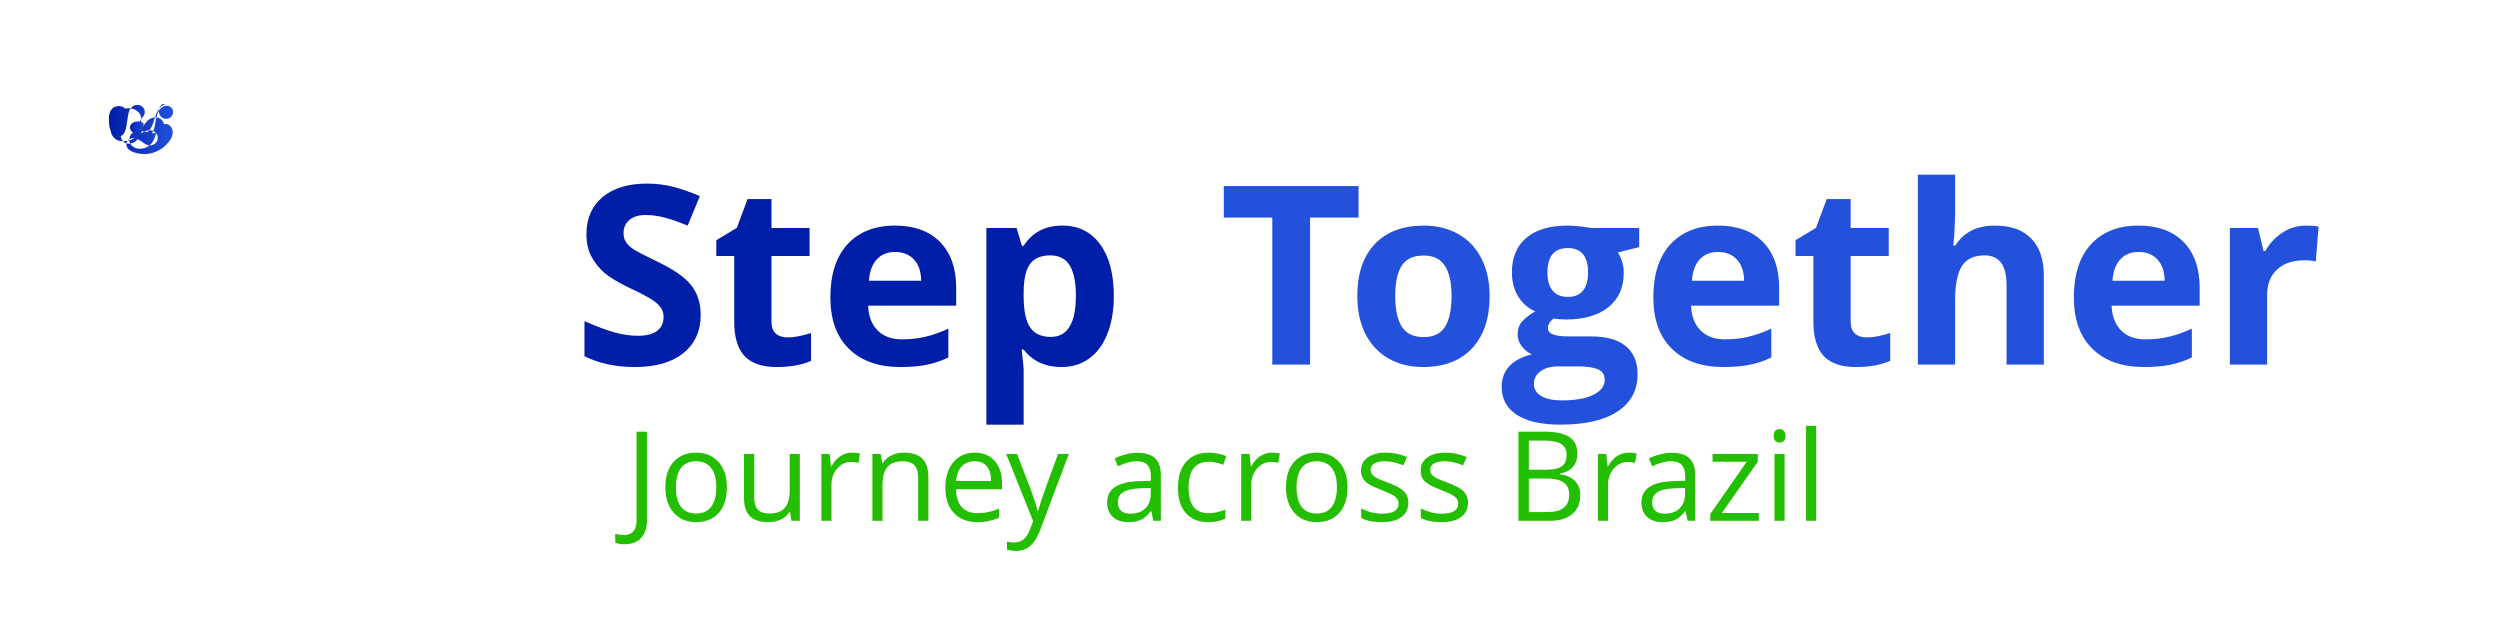
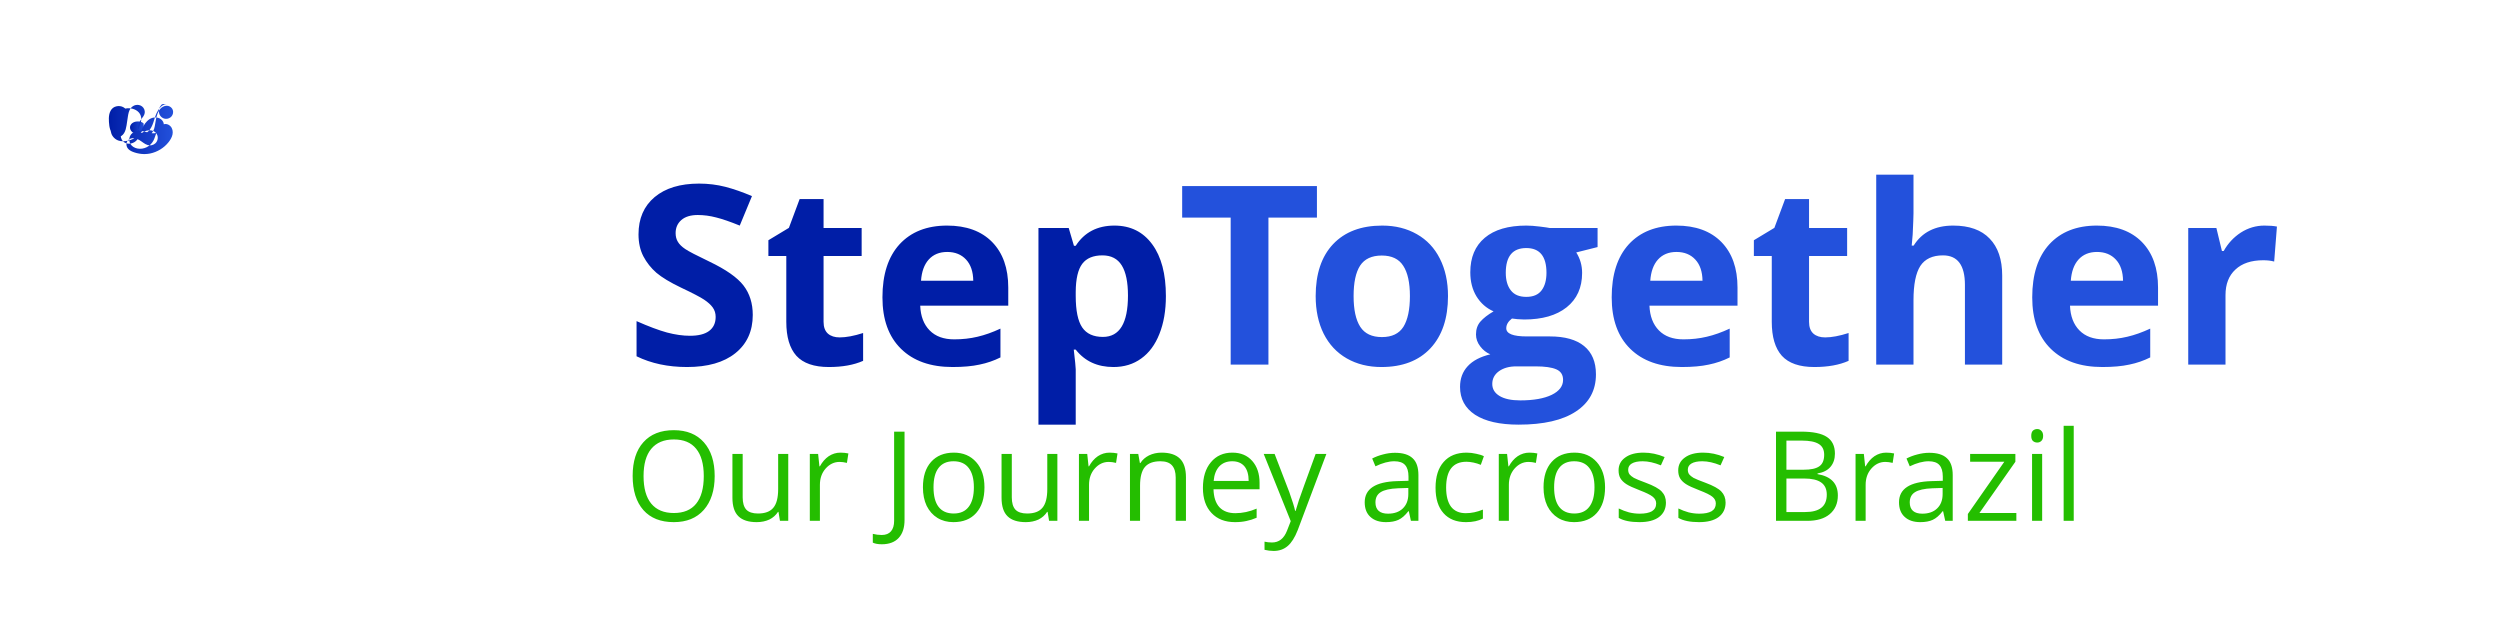
<svg xmlns="http://www.w3.org/2000/svg" width="240" height="60" viewBox="0 0 240 60">
  <defs>
    <linearGradient id="logoGradient" x1="0%" y1="0%" x2="100%" y2="0%">
      <stop offset="0%" style="stop-color:#001EA7" />
      <stop offset="100%" style="stop-color:#2351DC" />
    </linearGradient>
  </defs>
  <g>
    <g transform="translate(10, 10) scale(0.04)">
      <path fill="url(#logoGradient)" d="M94.59,46.06C89.98,41.86 83.6,40.98 77.38,41.67C72.6,42.19 68.11,44.34 65.21,47.59C61.96,51.27 61.25,56.12 62.81,60.44C64.35,64.67 67.86,67.97 72.04,69.58C75.65,70.97 79.61,71.06 83.42,69.97C86.85,68.99 89.88,66.95 91.97,63.98C94.47,60.41 95.4,56.02 94.84,51.83C94.48,49.04 94.73,47.88 94.59,46.06Z" />
      <path fill="url(#logoGradient)" d="M149.22,0C137.56,0.71 130.08,12.28 125.58,21.97C121.52,30.76 119.69,40.36 116.06,49.25C112.96,57 107.78,65.86 100.37,68.81C93.63,71.49 85.28,68.25 82.3,61.74C80.21,57.12 81.14,51.8 82.87,47.17C84.35,43.26 86.43,39.56 88.94,36.23C92.33,31.68 96.56,26.85 97.37,21.06C98.19,15.28 95.65,9.09 91.08,5.52C86.73,2.11 81.06,1 75.9,2.04C70.75,3.08 66.27,6.23 63.19,10.51C59.25,16.05 57.98,23.11 56.9,29.81C55.76,36.78 54.89,43.81 53.74,50.78C52.67,57.18 51.27,63.74 47.87,69.39C44.6,74.85 39.02,78.99 32.71,78.77C28.21,78.61 24.27,76.15 21.19,72.93C18.18,69.77 16.12,65.76 14.68,61.65C12.58,55.55 11.84,49.05 11.45,42.61C11.09,36.67 11.02,30.61 12.24,24.77C13.49,18.76 16.25,12.8 21.12,8.98C23.46,7.14 26.24,5.97 29.06,5.27C34.74,3.86 40.86,4.47 46.02,7.25C48.84,8.76 51.34,10.92 53.18,13.52C56.96,18.83 57.87,25.86 56.33,32.13C54.86,38.14 51.29,43.42 48.35,48.88C45.19,54.75 42.02,60.63 40.51,67.09C39.14,72.9 39.26,79.22 42.03,84.63C44.3,89.09 48.29,92.5 53.02,93.96C61.62,96.54 71.53,93.48 77.7,87C83.71,80.68 86.2,71.61 89.28,63.41C92.45,54.99 96.79,47.02 102.91,40.89C106.32,37.47 110.35,34.68 114.86,33.15C119.45,31.6 124.44,31.49 129.11,32.67C134.3,33.98 138.9,37.25 141.38,42.09C144.38,47.9 143.61,54.94 139.96,60.17C135.55,66.48 127.6,69.51 119.99,69.89C112.38,70.28 104.99,67.96 97.58,66.05C91.11,64.41 84.38,63.15 77.67,64.58C70.96,66.01 64.9,70.39 61.98,76.71C59.14,82.85 59.84,90.32 63.35,95.94C66.87,101.57 73.1,105.09 79.76,106.44C87.33,107.96 95.33,106.7 102.18,103.25C109.02,99.8 114.61,94.24 118.16,87.59C121.32,81.67 122.83,74.96 125.27,68.68C127.74,62.33 130.94,56.23 136.07,52.04C139.36,49.37 143.38,47.54 147.48,47.58C151.89,47.63 156.01,49.83 159.03,52.9C164.08,58.04 165.5,65.85 164.05,72.67C162.61,79.49 158.96,85.59 154.78,90.96C143.57,105.2 127.37,114.97 110.14,118.44C96.42,121.2 81.72,119.5 68.62,114.35C64.1,112.52 59.52,109.88 56.63,106.02C53.79,102.21 52.71,97.14 53.91,92.58C55.08,88.11 58.63,84.58 62.86,82.87C69.87,80.18 77.94,82.38 84.36,86.08C91.08,89.95 96.57,95.56 104.04,97.96C110.45,100.04 117.61,98.65 122.65,94.19C127.94,89.51 129.95,81.48 127.69,74.74C126.16,70.17 122.6,66.49 118.17,64.49C111.67,61.54 103.83,62.45 97.01,65.32C90.97,67.87 86.3,72.9 81.05,76.84C74.11,81.91 66.02,85.46 57.55,87.5C49.73,89.38 41.07,89.91 33.48,87.08C28.19,85.08 23.48,81.32 20.29,76.57C15.7,69.78 14.63,61.1 15.97,53.03C17.31,44.96 21.05,37.45 25.32,30.62C28.33,25.82 31.63,21.16 35.96,17.6C40.22,14.1 45.39,11.78 50.73,10.6C56.66,9.28 62.86,9.53 68.71,11.16C74.32,12.72 79.52,15.69 83.33,19.99C87.11,24.25 89.01,29.81 89.11,35.38C89.21,40.99 87.42,46.47 85.29,51.66C83.15,56.86 80.8,62.31 81.2,68.01C81.48,71.95 83.62,75.59 86.95,77.75C93.15,81.62 101.3,79.27 107.48,75.36C113.31,71.66 117.58,65.96 119.79,59.51C121.14,55.45 121.84,51.17 122.49,46.92C123.73,38.96 125.1,30.97 127.83,23.42C129.99,17.52 133.16,11.86 138.19,8.03C142.52,4.8 148.14,3.03 153.37,4.13C158.6,5.22 163.13,9.04 164.78,14.13C166.43,19.22 165.18,25.02 161.84,29.11C158.52,33.16 153.28,35.36 148.12,35.19C144.46,35.07 140.86,33.71 138.02,31.37C132.23,26.76 130.06,18.6 131.85,11.57C132.77,7.88 134.71,4.51 137.29,1.71C140.61,-1.89 145.08,0.28 149.22,0Z" />
    </g>
-     <text x="55" y="35" font-family="Open Sans, sans-serif" font-size="24" font-weight="bold" fill="#001EA7">Step</text>
-     <text x="117" y="35" font-family="Open Sans, sans-serif" font-size="24" font-weight="bold" fill="#2351DC">Together</text>
-     <text x="60" y="50" font-family="Open Sans, sans-serif" font-size="12" fill="#24BE00">Journey across Brazil</text>
+     <text x="60" y="35" font-family="Open Sans, sans-serif" font-size="24" font-weight="bold" fill="#001EA7">Step<tspan fill="#2351DC">Together</tspan>
+     </text>
+     <text x="60" y="50" font-family="Open Sans, sans-serif" font-size="12" fill="#24BE00">Our Journey across Brazil</text>
  </g>
</svg>
